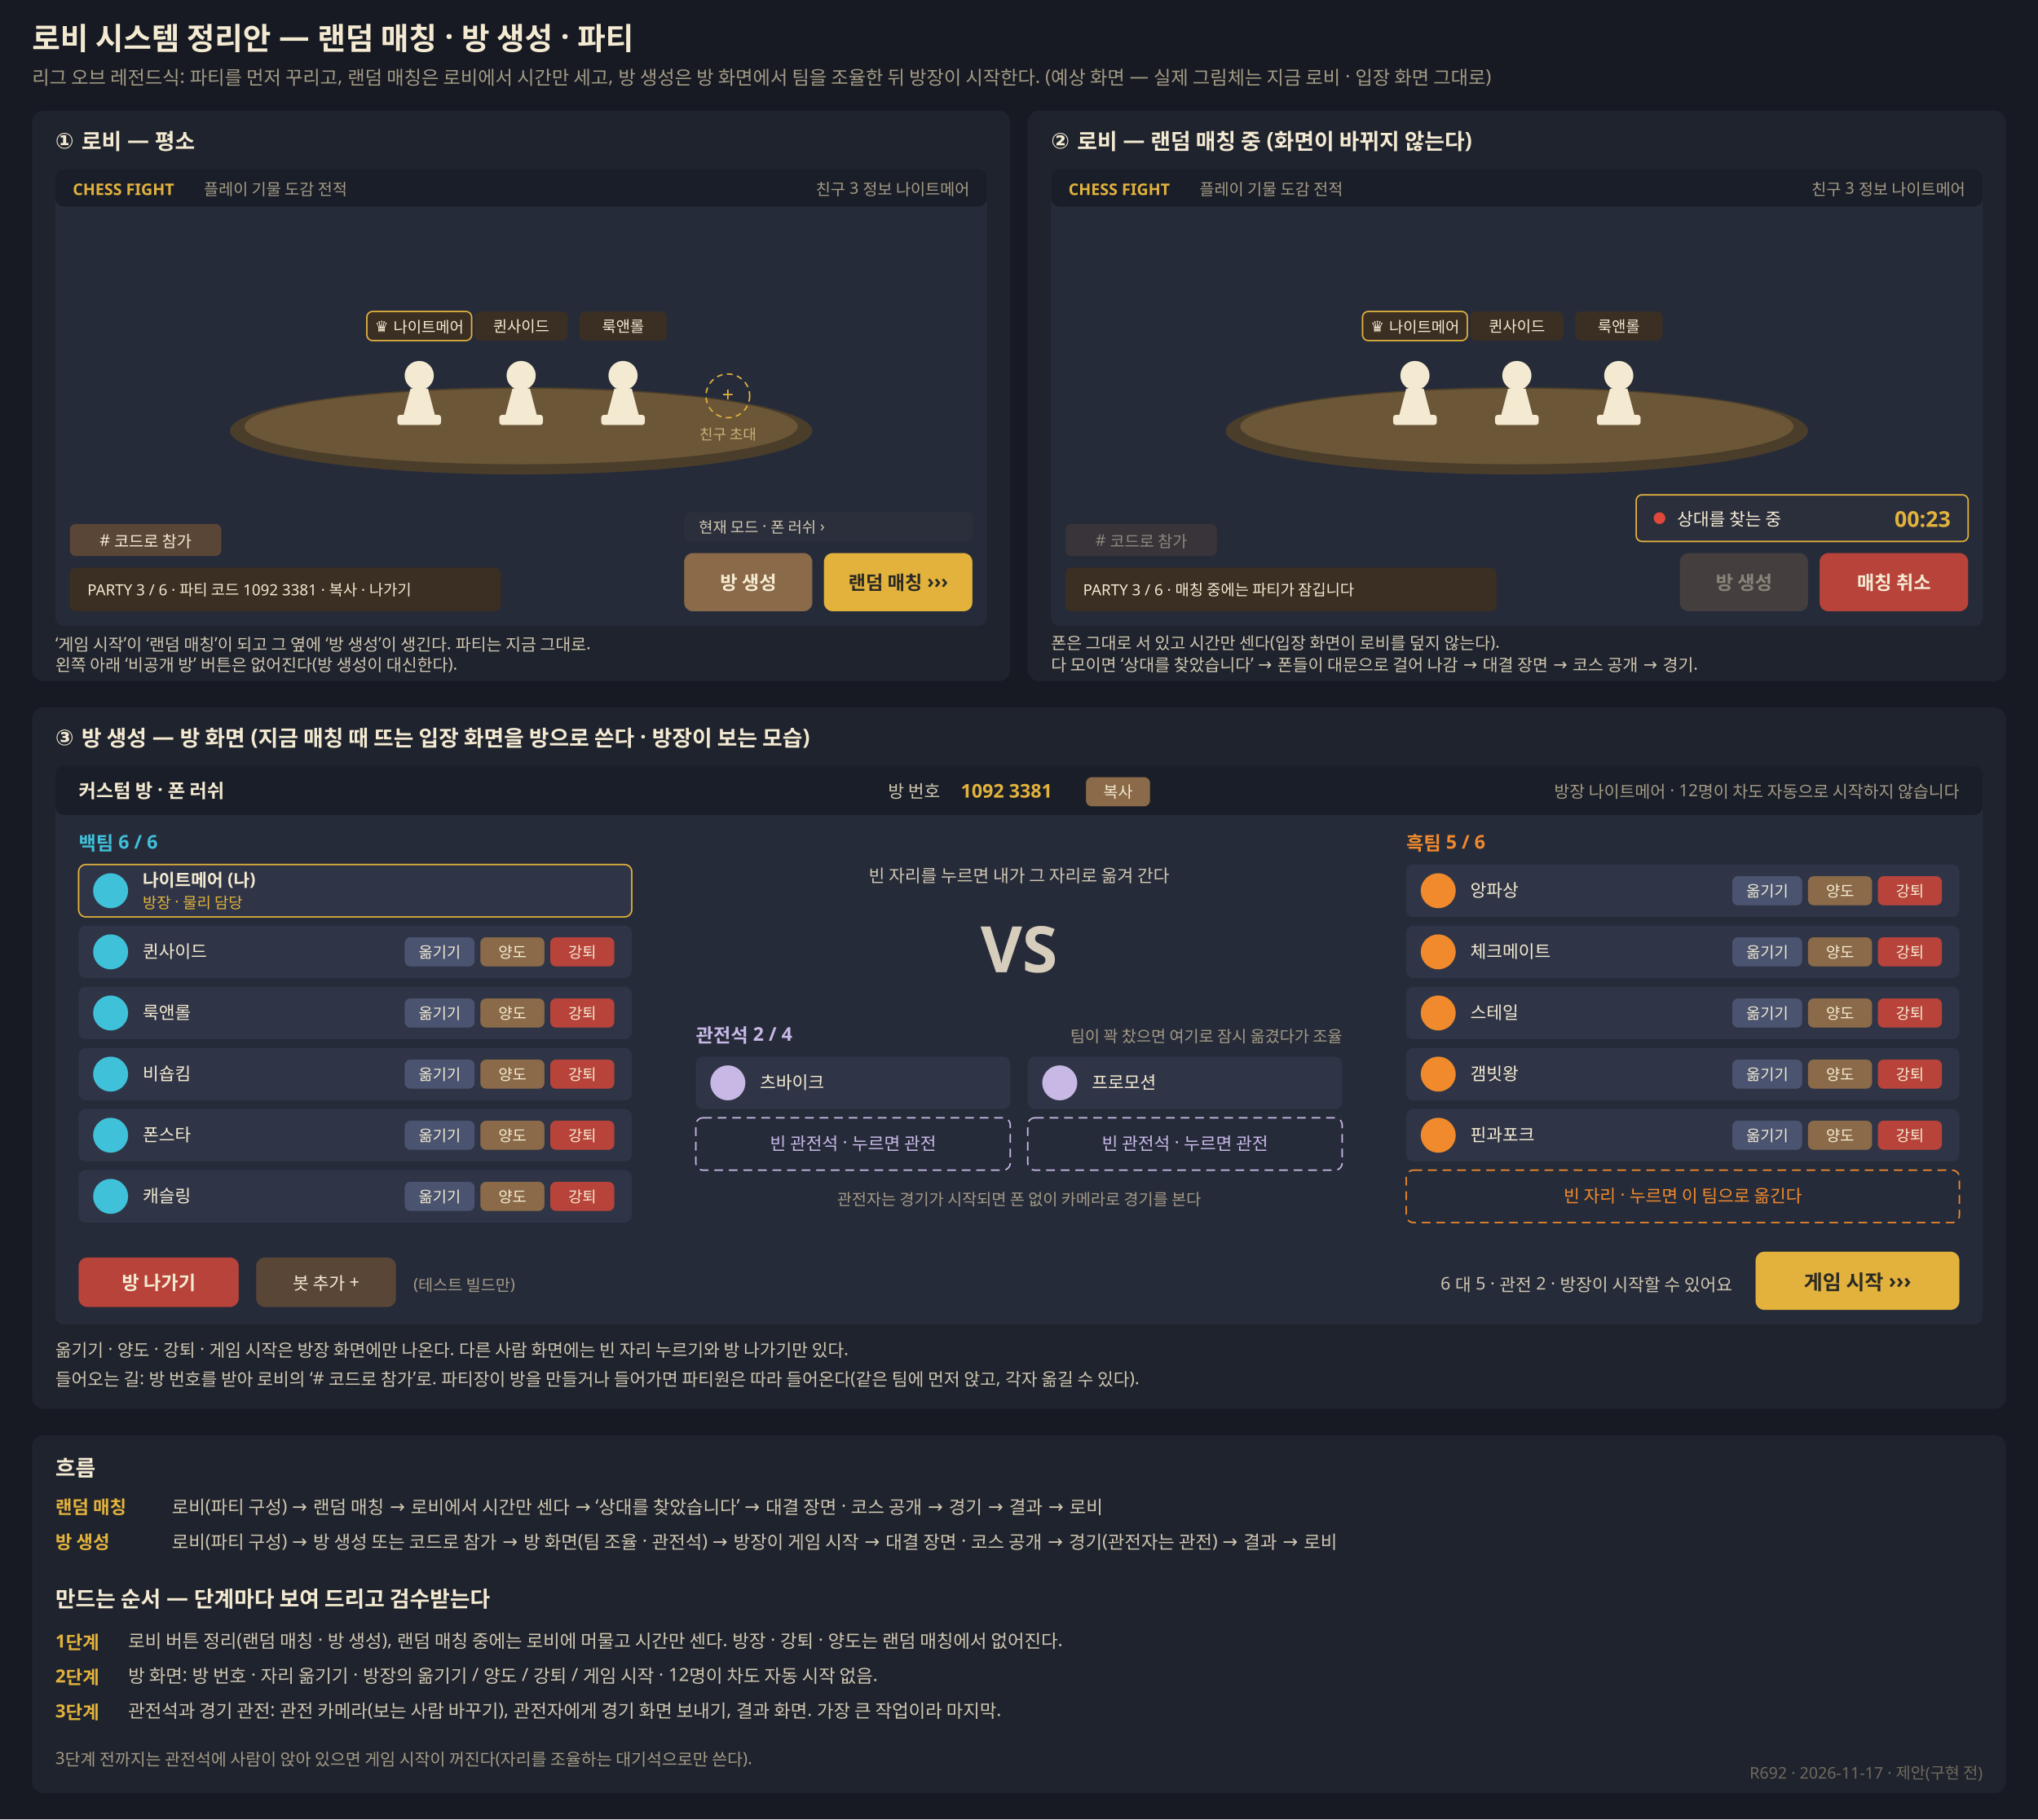
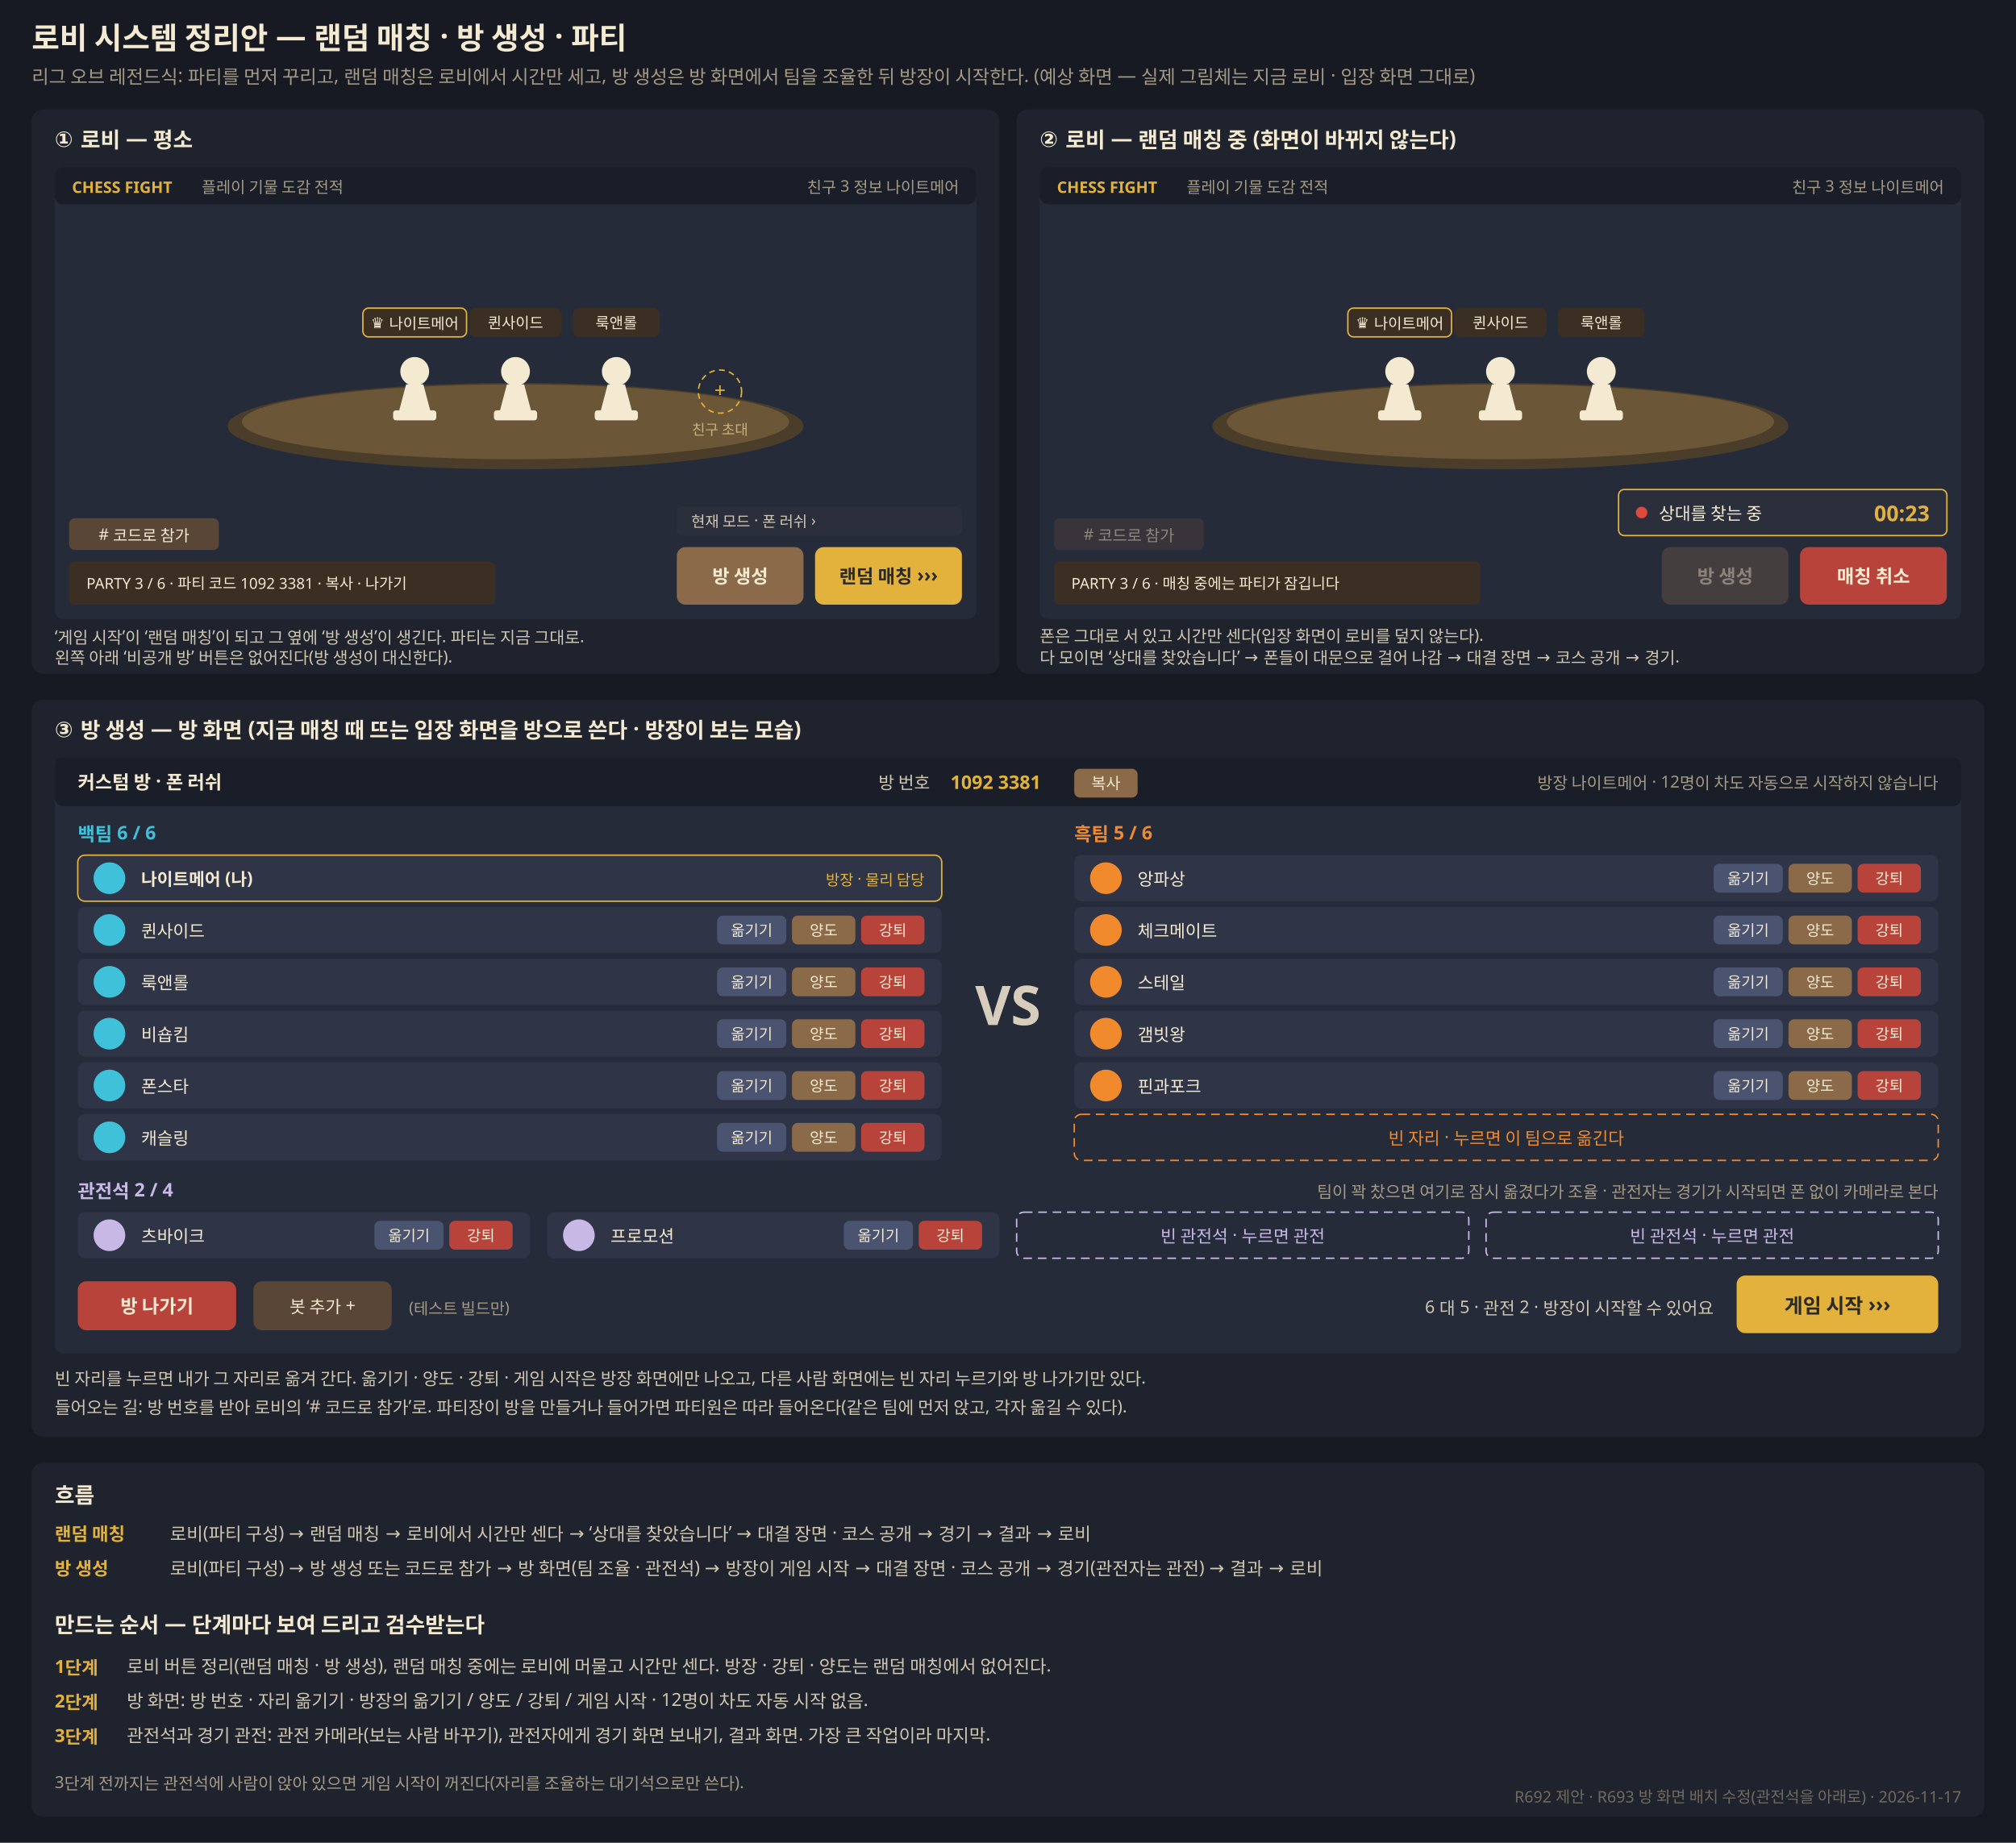
- <svg xmlns="http://www.w3.org/2000/svg" xmlns:xlink="http://www.w3.org/1999/xlink" viewBox="0 0 1400 1250" width="100%" style="height:auto;max-width:1400px" font-family="'Malgun Gothic','Noto Sans KR','Apple SD Gothic Neo',sans-serif">
+ <svg xmlns="http://www.w3.org/2000/svg" xmlns:xlink="http://www.w3.org/1999/xlink" viewBox="0 0 1400 1280" width="100%" style="height:auto;max-width:1400px" font-family="'Malgun Gothic','Noto Sans KR','Apple SD Gothic Neo',sans-serif">
  <defs>
    <g id="pawn">
      <circle cx="0" cy="-34" r="10" />
      <path d="M-6,-25 L6,-25 L11,-6 L-11,-6 Z" />
      <rect x="-15" y="-7" width="30" height="7" rx="2" />
    </g>
    <g id="face">
      <circle cx="0" cy="0" r="12" />
    </g>
  </defs>
-   <rect width="1400" height="1250" fill="#171a22" />
+   <rect width="1400" height="1280" fill="#171a22" />
  <text x="22" y="34" font-size="21" font-weight="700" fill="#f4ead2">로비 시스템 정리안 — 랜덤 매칭 · 방 생성 · 파티</text>
  <text x="22" y="58" font-size="13" fill="#a39a85">리그 오브 레전드식: 파티를 먼저 꾸리고, 랜덤 매칭은 로비에서 시간만 세고, 방 생성은 방 화면에서 팀을 조율한 뒤 방장이 시작한다. (예상 화면 — 실제 그림체는 지금 로비 · 입장 화면 그대로)</text>
  <rect x="22" y="76" width="672" height="392" rx="8" fill="#1f232d" />
  <text x="38" y="102" font-size="15" font-weight="700" fill="#f4ead2">① 로비 — 평소</text>
  <rect x="38" y="116" width="640" height="314" rx="6" fill="#262b3a" />
  <rect x="38" y="116" width="640" height="26" rx="6" fill="#1a1e28" />
  <text x="50" y="134" font-size="11" font-weight="700" fill="#E2B23C">CHESS FIGHT</text>
  <text x="140" y="134" font-size="11" fill="#a39a85">플레이     기물 도감     전적</text>
  <text x="666" y="134" font-size="11" fill="#a39a85" text-anchor="end">친구 3     정보     나이트메어</text>
  <ellipse cx="358" cy="296" rx="200" ry="30" fill="#4a3d2a" />
  <ellipse cx="358" cy="293" rx="190" ry="26" fill="#6b5637" />
  <use xlink:href="#pawn" x="288" y="292" fill="#f4ead2" />
  <use xlink:href="#pawn" x="358" y="292" fill="#f4ead2" />
  <use xlink:href="#pawn" x="428" y="292" fill="#f4ead2" />
  <rect x="252" y="214" width="72" height="20" rx="4" fill="#3a2f22" stroke="#E2B23C" />
  <text x="288" y="228" font-size="10.5" fill="#f4ead2" text-anchor="middle">♛ 나이트메어</text>
  <rect x="326" y="214" width="64" height="20" rx="4" fill="#3a2f22" />
  <text x="358" y="228" font-size="10.5" fill="#f4ead2" text-anchor="middle">퀸사이드</text>
  <rect x="398" y="214" width="60" height="20" rx="4" fill="#3a2f22" />
  <text x="428" y="228" font-size="10.5" fill="#f4ead2" text-anchor="middle">룩앤롤</text>
  <circle cx="500" cy="272" r="15" fill="none" stroke="#E2B23C" stroke-dasharray="4 3" />
  <text x="500" y="276" font-size="14" fill="#E2B23C" text-anchor="middle">+</text>
  <text x="500" y="302" font-size="10" fill="#c9b27a" text-anchor="middle">친구 초대</text>
  <rect x="48" y="360" width="104" height="22" rx="4" fill="#5a4636" />
  <text x="100" y="375" font-size="11" fill="#f4ead2" text-anchor="middle"># 코드로 참가</text>
  <rect x="48" y="390" width="296" height="30" rx="4" fill="#3a2f22" />
  <text x="60" y="409" font-size="10.5" fill="#f4ead2">PARTY 3 / 6  ·  파티 코드 1092 3381  ·  복사  ·  나가기</text>
  <rect x="470" y="352" width="198" height="20" rx="4" fill="#2b2f3c" />
  <text x="480" y="366" font-size="10.5" fill="#cfc6b0">현재 모드 · 폰 러쉬  ›</text>
  <rect x="470" y="380" width="88" height="40" rx="6" fill="#8a6a48" />
  <text x="514" y="405" font-size="13" font-weight="700" fill="#f4ead2" text-anchor="middle">방 생성</text>
  <rect x="566" y="380" width="102" height="40" rx="6" fill="#E2B23C" />
  <text x="617" y="405" font-size="13" font-weight="700" fill="#2b2a24" text-anchor="middle">랜덤 매칭 ›››</text>
  <text x="38" y="446" font-size="11.5" fill="#cfc6b0">‘게임 시작’이 ‘랜덤 매칭’이 되고 그 옆에 ‘방 생성’이 생긴다. 파티는 지금 그대로.</text>
  <text x="38" y="461" font-size="11.5" fill="#cfc6b0">왼쪽 아래 ‘비공개 방’ 버튼은 없어진다(방 생성이 대신한다).</text>
  <rect x="706" y="76" width="672" height="392" rx="8" fill="#1f232d" />
  <text x="722" y="102" font-size="15" font-weight="700" fill="#f4ead2">② 로비 — 랜덤 매칭 중 (화면이 바뀌지 않는다)</text>
  <rect x="722" y="116" width="640" height="314" rx="6" fill="#262b3a" />
  <rect x="722" y="116" width="640" height="26" rx="6" fill="#1a1e28" />
  <text x="734" y="134" font-size="11" font-weight="700" fill="#E2B23C">CHESS FIGHT</text>
  <text x="824" y="134" font-size="11" fill="#a39a85">플레이     기물 도감     전적</text>
  <text x="1350" y="134" font-size="11" fill="#a39a85" text-anchor="end">친구 3     정보     나이트메어</text>
  <ellipse cx="1042" cy="296" rx="200" ry="30" fill="#4a3d2a" />
  <ellipse cx="1042" cy="293" rx="190" ry="26" fill="#6b5637" />
  <use xlink:href="#pawn" x="972" y="292" fill="#f4ead2" />
  <use xlink:href="#pawn" x="1042" y="292" fill="#f4ead2" />
  <use xlink:href="#pawn" x="1112" y="292" fill="#f4ead2" />
  <rect x="936" y="214" width="72" height="20" rx="4" fill="#3a2f22" stroke="#E2B23C" />
  <text x="972" y="228" font-size="10.5" fill="#f4ead2" text-anchor="middle">♛ 나이트메어</text>
  <rect x="1010" y="214" width="64" height="20" rx="4" fill="#3a2f22" />
  <text x="1042" y="228" font-size="10.5" fill="#f4ead2" text-anchor="middle">퀸사이드</text>
  <rect x="1082" y="214" width="60" height="20" rx="4" fill="#3a2f22" />
  <text x="1112" y="228" font-size="10.5" fill="#f4ead2" text-anchor="middle">룩앤롤</text>
  <rect x="732" y="360" width="104" height="22" rx="4" fill="#5a4636" opacity=".35" />
  <text x="784" y="375" font-size="11" fill="#f4ead2" text-anchor="middle" opacity=".45"># 코드로 참가</text>
  <rect x="732" y="390" width="296" height="30" rx="4" fill="#3a2f22" />
  <text x="744" y="409" font-size="10.5" fill="#f4ead2">PARTY 3 / 6  ·  매칭 중에는 파티가 잠깁니다</text>
  <rect x="1124" y="340" width="228" height="32" rx="4" fill="#2b2f3c" stroke="#E2B23C" />
  <circle cx="1140" cy="356" r="4" fill="#E0483B" />
  <text x="1152" y="361" font-size="12" fill="#f4ead2">상대를 찾는 중</text>
  <text x="1340" y="362" font-size="15" font-weight="700" fill="#E2B23C" text-anchor="end">00:23</text>
  <rect x="1154" y="380" width="88" height="40" rx="6" fill="#8a6a48" opacity=".3" />
  <text x="1198" y="405" font-size="13" font-weight="700" fill="#f4ead2" text-anchor="middle" opacity=".4">방 생성</text>
  <rect x="1250" y="380" width="102" height="40" rx="6" fill="#b8433a" />
  <text x="1301" y="405" font-size="13" font-weight="700" fill="#f4ead2" text-anchor="middle">매칭 취소</text>
  <text x="722" y="446" font-size="11.5" fill="#cfc6b0">폰은 그대로 서 있고 시간만 센다(입장 화면이 로비를 덮지 않는다).</text>
  <text x="722" y="461" font-size="11.5" fill="#cfc6b0">다 모이면 ‘상대를 찾았습니다’ → 폰들이 대문으로 걸어 나감 → 대결 장면 → 코스 공개 → 경기.</text>
-   <rect x="22" y="486" width="1356" height="482" rx="8" fill="#1f232d" />
+   <rect x="22" y="486" width="1356" height="512" rx="8" fill="#1f232d" />
  <text x="38" y="512" font-size="15" font-weight="700" fill="#f4ead2">③ 방 생성 — 방 화면 (지금 매칭 때 뜨는 입장 화면을 방으로 쓴다 · 방장이 보는 모습)</text>
-   <rect x="38" y="526" width="1324" height="384" rx="6" fill="#262b3a" />
+   <rect x="38" y="526" width="1324" height="414" rx="6" fill="#262b3a" />
  <rect x="38" y="526" width="1324" height="34" rx="6" fill="#1a1e28" />
  <text x="54" y="548" font-size="13" font-weight="700" fill="#f4ead2">커스텀 방 · 폰 러쉬</text>
  <text x="610" y="548" font-size="12" fill="#cfc6b0">방 번호</text>
  <text x="660" y="548" font-size="13" font-weight="700" fill="#E2B23C">1092 3381</text>
  <rect x="746" y="534" width="44" height="20" rx="4" fill="#8a6a48" />
  <text x="768" y="548" font-size="11" fill="#f4ead2" text-anchor="middle">복사</text>
  <text x="1346" y="548" font-size="11.5" fill="#a39a85" text-anchor="end">방장 나이트메어 · 12명이 차도 자동으로 시작하지 않습니다</text>
  <text x="54" y="584" font-size="13" font-weight="700" fill="#3FC1D9">백팀 6 / 6</text>
-   <g font-size="12">
-     <rect x="54" y="594" width="380" height="36" rx="5" fill="#2f3546" stroke="#E2B23C" />
-     <use xlink:href="#face" x="76" y="612" fill="#3FC1D9" />
-     <text x="98" y="609" fill="#f4ead2" font-weight="700">나이트메어 (나)</text>
-     <text x="98" y="624" font-size="10.5" fill="#E2B23C">방장 · 물리 담당</text>
-     <rect x="54" y="636" width="380" height="36" rx="5" fill="#2f3546" />
-     <use xlink:href="#face" x="76" y="654" fill="#3FC1D9" />
-     <text x="98" y="658" fill="#f4ead2">퀸사이드</text>
-     <rect x="54" y="678" width="380" height="36" rx="5" fill="#2f3546" />
-     <use xlink:href="#face" x="76" y="696" fill="#3FC1D9" />
-     <text x="98" y="700" fill="#f4ead2">룩앤롤</text>
-     <rect x="54" y="720" width="380" height="36" rx="5" fill="#2f3546" />
-     <use xlink:href="#face" x="76" y="738" fill="#3FC1D9" />
-     <text x="98" y="742" fill="#f4ead2">비숍킴</text>
-     <rect x="54" y="762" width="380" height="36" rx="5" fill="#2f3546" />
-     <use xlink:href="#face" x="76" y="780" fill="#3FC1D9" />
-     <text x="98" y="784" fill="#f4ead2">폰스타</text>
-     <rect x="54" y="804" width="380" height="36" rx="5" fill="#2f3546" />
-     <use xlink:href="#face" x="76" y="822" fill="#3FC1D9" />
-     <text x="98" y="826" fill="#f4ead2">캐슬링</text>
-   </g>
-   <g font-size="10.5" text-anchor="middle" fill="#f4ead2">
-     <rect x="278" y="644" width="48" height="20" rx="4" fill="#4a5470" />
-     <text x="302" y="658">옮기기</text>
-     <rect x="330" y="644" width="44" height="20" rx="4" fill="#8a6a48" />
-     <text x="352" y="658">양도</text>
-     <rect x="378" y="644" width="44" height="20" rx="4" fill="#b8433a" />
-     <text x="400" y="658">강퇴</text>
-     <rect x="278" y="686" width="48" height="20" rx="4" fill="#4a5470" />
-     <text x="302" y="700">옮기기</text>
-     <rect x="330" y="686" width="44" height="20" rx="4" fill="#8a6a48" />
-     <text x="352" y="700">양도</text>
-     <rect x="378" y="686" width="44" height="20" rx="4" fill="#b8433a" />
-     <text x="400" y="700">강퇴</text>
-     <rect x="278" y="728" width="48" height="20" rx="4" fill="#4a5470" />
-     <text x="302" y="742">옮기기</text>
-     <rect x="330" y="728" width="44" height="20" rx="4" fill="#8a6a48" />
-     <text x="352" y="742">양도</text>
-     <rect x="378" y="728" width="44" height="20" rx="4" fill="#b8433a" />
-     <text x="400" y="742">강퇴</text>
-     <rect x="278" y="770" width="48" height="20" rx="4" fill="#4a5470" />
-     <text x="302" y="784">옮기기</text>
-     <rect x="330" y="770" width="44" height="20" rx="4" fill="#8a6a48" />
-     <text x="352" y="784">양도</text>
-     <rect x="378" y="770" width="44" height="20" rx="4" fill="#b8433a" />
-     <text x="400" y="784">강퇴</text>
-     <rect x="278" y="812" width="48" height="20" rx="4" fill="#4a5470" />
-     <text x="302" y="826">옮기기</text>
-     <rect x="330" y="812" width="44" height="20" rx="4" fill="#8a6a48" />
-     <text x="352" y="826">양도</text>
-     <rect x="378" y="812" width="44" height="20" rx="4" fill="#b8433a" />
-     <text x="400" y="826">강퇴</text>
-   </g>
-   <text x="966" y="584" font-size="13" font-weight="700" fill="#F08A2C">흑팀 5 / 6</text>
-   <g font-size="12">
-     <rect x="966" y="594" width="380" height="36" rx="5" fill="#2f3546" />
-     <use xlink:href="#face" x="988" y="612" fill="#F08A2C" />
-     <text x="1010" y="616" fill="#f4ead2">앙파상</text>
-     <rect x="966" y="636" width="380" height="36" rx="5" fill="#2f3546" />
-     <use xlink:href="#face" x="988" y="654" fill="#F08A2C" />
-     <text x="1010" y="658" fill="#f4ead2">체크메이트</text>
-     <rect x="966" y="678" width="380" height="36" rx="5" fill="#2f3546" />
-     <use xlink:href="#face" x="988" y="696" fill="#F08A2C" />
-     <text x="1010" y="700" fill="#f4ead2">스테일</text>
-     <rect x="966" y="720" width="380" height="36" rx="5" fill="#2f3546" />
-     <use xlink:href="#face" x="988" y="738" fill="#F08A2C" />
-     <text x="1010" y="742" fill="#f4ead2">갬빗왕</text>
-     <rect x="966" y="762" width="380" height="36" rx="5" fill="#2f3546" />
-     <use xlink:href="#face" x="988" y="780" fill="#F08A2C" />
-     <text x="1010" y="784" fill="#f4ead2">핀과포크</text>
-     <rect x="966" y="804" width="380" height="36" rx="5" fill="none" stroke="#F08A2C" stroke-dasharray="6 4" />
-     <text x="1156" y="826" fill="#F08A2C" text-anchor="middle">빈 자리 · 누르면 이 팀으로 옮긴다</text>
-   </g>
-   <g font-size="10.5" text-anchor="middle" fill="#f4ead2">
-     <rect x="1190" y="602" width="48" height="20" rx="4" fill="#4a5470" />
-     <text x="1214" y="616">옮기기</text>
-     <rect x="1242" y="602" width="44" height="20" rx="4" fill="#8a6a48" />
-     <text x="1264" y="616">양도</text>
-     <rect x="1290" y="602" width="44" height="20" rx="4" fill="#b8433a" />
-     <text x="1312" y="616">강퇴</text>
-     <rect x="1190" y="644" width="48" height="20" rx="4" fill="#4a5470" />
-     <text x="1214" y="658">옮기기</text>
-     <rect x="1242" y="644" width="44" height="20" rx="4" fill="#8a6a48" />
-     <text x="1264" y="658">양도</text>
-     <rect x="1290" y="644" width="44" height="20" rx="4" fill="#b8433a" />
-     <text x="1312" y="658">강퇴</text>
-     <rect x="1190" y="686" width="48" height="20" rx="4" fill="#4a5470" />
-     <text x="1214" y="700">옮기기</text>
-     <rect x="1242" y="686" width="44" height="20" rx="4" fill="#8a6a48" />
-     <text x="1264" y="700">양도</text>
-     <rect x="1290" y="686" width="44" height="20" rx="4" fill="#b8433a" />
-     <text x="1312" y="700">강퇴</text>
-     <rect x="1190" y="728" width="48" height="20" rx="4" fill="#4a5470" />
-     <text x="1214" y="742">옮기기</text>
-     <rect x="1242" y="728" width="44" height="20" rx="4" fill="#8a6a48" />
-     <text x="1264" y="742">양도</text>
-     <rect x="1290" y="728" width="44" height="20" rx="4" fill="#b8433a" />
-     <text x="1312" y="742">강퇴</text>
-     <rect x="1190" y="770" width="48" height="20" rx="4" fill="#4a5470" />
-     <text x="1214" y="784">옮기기</text>
-     <rect x="1242" y="770" width="44" height="20" rx="4" fill="#8a6a48" />
-     <text x="1264" y="784">양도</text>
-     <rect x="1290" y="770" width="44" height="20" rx="4" fill="#b8433a" />
-     <text x="1312" y="784">강퇴</text>
-   </g>
-   <text x="700" y="606" font-size="12" fill="#cfc6b0" text-anchor="middle">빈 자리를 누르면 내가 그 자리로 옮겨 간다</text>
-   <text x="700" y="668" font-size="44" font-weight="700" fill="#f4ead2" text-anchor="middle" opacity=".85">VS</text>
-   <text x="478" y="716" font-size="13" font-weight="700" fill="#c8b8e6">관전석 2 / 4</text>
-   <text x="922" y="716" font-size="11" fill="#a39a85" text-anchor="end">팀이 꽉 찼으면 여기로 잠시 옮겼다가 조율</text>
-   <g font-size="12">
-     <rect x="478" y="726" width="216" height="36" rx="5" fill="#2f3546" />
-     <use xlink:href="#face" x="500" y="744" fill="#c8b8e6" />
-     <text x="522" y="748" fill="#f4ead2">츠바이크</text>
-     <rect x="706" y="726" width="216" height="36" rx="5" fill="#2f3546" />
-     <use xlink:href="#face" x="728" y="744" fill="#c8b8e6" />
-     <text x="750" y="748" fill="#f4ead2">프로모션</text>
-     <rect x="478" y="768" width="216" height="36" rx="5" fill="none" stroke="#c8b8e6" stroke-dasharray="6 4" />
-     <text x="586" y="790" fill="#c8b8e6" text-anchor="middle">빈 관전석 · 누르면 관전</text>
-     <rect x="706" y="768" width="216" height="36" rx="5" fill="none" stroke="#c8b8e6" stroke-dasharray="6 4" />
-     <text x="814" y="790" fill="#c8b8e6" text-anchor="middle">빈 관전석 · 누르면 관전</text>
-   </g>
-   <text x="700" y="828" font-size="11" fill="#a39a85" text-anchor="middle">관전자는 경기가 시작되면 폰 없이 카메라로 경기를 본다</text>
-   <rect x="54" y="864" width="110" height="34" rx="6" fill="#b8433a" />
-   <text x="109" y="886" font-size="13" font-weight="700" fill="#f4ead2" text-anchor="middle">방 나가기</text>
-   <rect x="176" y="864" width="96" height="34" rx="6" fill="#5a4636" />
-   <text x="224" y="886" font-size="12" fill="#f4ead2" text-anchor="middle">봇 추가 +</text>
-   <text x="284" y="886" font-size="11" fill="#a39a85">(테스트 빌드만)</text>
-   <text x="1190" y="886" font-size="12" fill="#cfc6b0" text-anchor="end">6 대 5 · 관전 2 · 방장이 시작할 수 있어요</text>
-   <rect x="1206" y="860" width="140" height="40" rx="6" fill="#E2B23C" />
-   <text x="1276" y="886" font-size="14" font-weight="700" fill="#2b2a24" text-anchor="middle">게임 시작 ›››</text>
-   <text x="38" y="932" font-size="12" fill="#cfc6b0">옮기기 · 양도 · 강퇴 · 게임 시작은 방장 화면에만 나온다. 다른 사람 화면에는 빈 자리 누르기와 방 나가기만 있다.</text>
-   <text x="38" y="952" font-size="12" fill="#cfc6b0">들어오는 길: 방 번호를 받아 로비의 ‘# 코드로 참가’로. 파티장이 방을 만들거나 들어가면 파티원은 따라 들어온다(같은 팀에 먼저 앉고, 각자 옮길 수 있다).</text>
-   <rect x="22" y="986" width="1356" height="246" rx="8" fill="#1f232d" />
-   <text x="38" y="1014" font-size="15" font-weight="700" fill="#f4ead2">흐름</text>
-   <text x="38" y="1040" font-size="12.5" fill="#E2B23C" font-weight="700">랜덤 매칭</text>
-   <text x="118" y="1040" font-size="12.5" fill="#cfc6b0">로비(파티 구성) → 랜덤 매칭 → 로비에서 시간만 센다 → ‘상대를 찾았습니다’ → 대결 장면 · 코스 공개 → 경기 → 결과 → 로비</text>
-   <text x="38" y="1064" font-size="12.5" fill="#E2B23C" font-weight="700">방 생성</text>
-   <text x="118" y="1064" font-size="12.5" fill="#cfc6b0">로비(파티 구성) → 방 생성 또는 코드로 참가 → 방 화면(팀 조율 · 관전석) → 방장이 게임 시작 → 대결 장면 · 코스 공개 → 경기(관전자는 관전) → 결과 → 로비</text>
-   <text x="38" y="1104" font-size="15" font-weight="700" fill="#f4ead2">만드는 순서 — 단계마다 보여 드리고 검수받는다</text>
-   <text x="38" y="1132" font-size="12.5" fill="#E2B23C" font-weight="700">1단계</text>
-   <text x="88" y="1132" font-size="12.5" fill="#cfc6b0">로비 버튼 정리(랜덤 매칭 · 방 생성), 랜덤 매칭 중에는 로비에 머물고 시간만 센다. 방장 · 강퇴 · 양도는 랜덤 매칭에서 없어진다.</text>
-   <text x="38" y="1156" font-size="12.5" fill="#E2B23C" font-weight="700">2단계</text>
-   <text x="88" y="1156" font-size="12.5" fill="#cfc6b0">방 화면: 방 번호 · 자리 옮기기 · 방장의 옮기기 / 양도 / 강퇴 / 게임 시작 · 12명이 차도 자동 시작 없음.</text>
-   <text x="38" y="1180" font-size="12.5" fill="#E2B23C" font-weight="700">3단계</text>
-   <text x="88" y="1180" font-size="12.5" fill="#cfc6b0">관전석과 경기 관전: 관전 카메라(보는 사람 바꾸기), 관전자에게 경기 화면 보내기, 결과 화면. 가장 큰 작업이라 마지막.</text>
-   <text x="38" y="1212" font-size="11.5" fill="#a39a85">3단계 전까지는 관전석에 사람이 앉아 있으면 게임 시작이 꺼진다(자리를 조율하는 대기석으로만 쓴다).</text>
-   <text x="1362" y="1222" font-size="11" fill="#6f6a5d" text-anchor="end">R692 · 2026-11-17 · 제안(구현 전)</text>
+   <rect x="54" y="594" width="600" height="32" rx="5" fill="#2f3546" stroke="#E2B23C" />
+   <circle cx="76" cy="610" r="11" fill="#3FC1D9" />
+   <text x="98" y="615" font-size="12" font-weight="700" fill="#f4ead2">나이트메어 (나)</text>
+   <text x="642" y="615" font-size="10.5" fill="#E2B23C" text-anchor="end">방장 · 물리 담당</text>
+   <rect x="54" y="630" width="600" height="32" rx="5" fill="#2f3546" />
+   <circle cx="76" cy="646" r="11" fill="#3FC1D9" />
+   <text x="98" y="651" font-size="12" fill="#f4ead2">퀸사이드</text>
+   <rect x="498" y="636" width="48" height="20" rx="4" fill="#4a5470" />
+   <text x="522" y="650" font-size="10.5" fill="#f4ead2" text-anchor="middle">옮기기</text>
+   <rect x="550" y="636" width="44" height="20" rx="4" fill="#8a6a48" />
+   <text x="572" y="650" font-size="10.5" fill="#f4ead2" text-anchor="middle">양도</text>
+   <rect x="598" y="636" width="44" height="20" rx="4" fill="#b8433a" />
+   <text x="620" y="650" font-size="10.5" fill="#f4ead2" text-anchor="middle">강퇴</text>
+   <rect x="54" y="666" width="600" height="32" rx="5" fill="#2f3546" />
+   <circle cx="76" cy="682" r="11" fill="#3FC1D9" />
+   <text x="98" y="687" font-size="12" fill="#f4ead2">룩앤롤</text>
+   <rect x="498" y="672" width="48" height="20" rx="4" fill="#4a5470" />
+   <text x="522" y="686" font-size="10.5" fill="#f4ead2" text-anchor="middle">옮기기</text>
+   <rect x="550" y="672" width="44" height="20" rx="4" fill="#8a6a48" />
+   <text x="572" y="686" font-size="10.5" fill="#f4ead2" text-anchor="middle">양도</text>
+   <rect x="598" y="672" width="44" height="20" rx="4" fill="#b8433a" />
+   <text x="620" y="686" font-size="10.5" fill="#f4ead2" text-anchor="middle">강퇴</text>
+   <rect x="54" y="702" width="600" height="32" rx="5" fill="#2f3546" />
+   <circle cx="76" cy="718" r="11" fill="#3FC1D9" />
+   <text x="98" y="723" font-size="12" fill="#f4ead2">비숍킴</text>
+   <rect x="498" y="708" width="48" height="20" rx="4" fill="#4a5470" />
+   <text x="522" y="722" font-size="10.5" fill="#f4ead2" text-anchor="middle">옮기기</text>
+   <rect x="550" y="708" width="44" height="20" rx="4" fill="#8a6a48" />
+   <text x="572" y="722" font-size="10.5" fill="#f4ead2" text-anchor="middle">양도</text>
+   <rect x="598" y="708" width="44" height="20" rx="4" fill="#b8433a" />
+   <text x="620" y="722" font-size="10.5" fill="#f4ead2" text-anchor="middle">강퇴</text>
+   <rect x="54" y="738" width="600" height="32" rx="5" fill="#2f3546" />
+   <circle cx="76" cy="754" r="11" fill="#3FC1D9" />
+   <text x="98" y="759" font-size="12" fill="#f4ead2">폰스타</text>
+   <rect x="498" y="744" width="48" height="20" rx="4" fill="#4a5470" />
+   <text x="522" y="758" font-size="10.5" fill="#f4ead2" text-anchor="middle">옮기기</text>
+   <rect x="550" y="744" width="44" height="20" rx="4" fill="#8a6a48" />
+   <text x="572" y="758" font-size="10.5" fill="#f4ead2" text-anchor="middle">양도</text>
+   <rect x="598" y="744" width="44" height="20" rx="4" fill="#b8433a" />
+   <text x="620" y="758" font-size="10.5" fill="#f4ead2" text-anchor="middle">강퇴</text>
+   <rect x="54" y="774" width="600" height="32" rx="5" fill="#2f3546" />
+   <circle cx="76" cy="790" r="11" fill="#3FC1D9" />
+   <text x="98" y="795" font-size="12" fill="#f4ead2">캐슬링</text>
+   <rect x="498" y="780" width="48" height="20" rx="4" fill="#4a5470" />
+   <text x="522" y="794" font-size="10.5" fill="#f4ead2" text-anchor="middle">옮기기</text>
+   <rect x="550" y="780" width="44" height="20" rx="4" fill="#8a6a48" />
+   <text x="572" y="794" font-size="10.5" fill="#f4ead2" text-anchor="middle">양도</text>
+   <rect x="598" y="780" width="44" height="20" rx="4" fill="#b8433a" />
+   <text x="620" y="794" font-size="10.5" fill="#f4ead2" text-anchor="middle">강퇴</text>
+   <text x="746" y="584" font-size="13" font-weight="700" fill="#F08A2C">흑팀 5 / 6</text>
+   <rect x="746" y="594" width="600" height="32" rx="5" fill="#2f3546" />
+   <circle cx="768" cy="610" r="11" fill="#F08A2C" />
+   <text x="790" y="615" font-size="12" fill="#f4ead2">앙파상</text>
+   <rect x="1190" y="600" width="48" height="20" rx="4" fill="#4a5470" />
+   <text x="1214" y="614" font-size="10.5" fill="#f4ead2" text-anchor="middle">옮기기</text>
+   <rect x="1242" y="600" width="44" height="20" rx="4" fill="#8a6a48" />
+   <text x="1264" y="614" font-size="10.5" fill="#f4ead2" text-anchor="middle">양도</text>
+   <rect x="1290" y="600" width="44" height="20" rx="4" fill="#b8433a" />
+   <text x="1312" y="614" font-size="10.5" fill="#f4ead2" text-anchor="middle">강퇴</text>
+   <rect x="746" y="630" width="600" height="32" rx="5" fill="#2f3546" />
+   <circle cx="768" cy="646" r="11" fill="#F08A2C" />
+   <text x="790" y="651" font-size="12" fill="#f4ead2">체크메이트</text>
+   <rect x="1190" y="636" width="48" height="20" rx="4" fill="#4a5470" />
+   <text x="1214" y="650" font-size="10.5" fill="#f4ead2" text-anchor="middle">옮기기</text>
+   <rect x="1242" y="636" width="44" height="20" rx="4" fill="#8a6a48" />
+   <text x="1264" y="650" font-size="10.5" fill="#f4ead2" text-anchor="middle">양도</text>
+   <rect x="1290" y="636" width="44" height="20" rx="4" fill="#b8433a" />
+   <text x="1312" y="650" font-size="10.5" fill="#f4ead2" text-anchor="middle">강퇴</text>
+   <rect x="746" y="666" width="600" height="32" rx="5" fill="#2f3546" />
+   <circle cx="768" cy="682" r="11" fill="#F08A2C" />
+   <text x="790" y="687" font-size="12" fill="#f4ead2">스테일</text>
+   <rect x="1190" y="672" width="48" height="20" rx="4" fill="#4a5470" />
+   <text x="1214" y="686" font-size="10.5" fill="#f4ead2" text-anchor="middle">옮기기</text>
+   <rect x="1242" y="672" width="44" height="20" rx="4" fill="#8a6a48" />
+   <text x="1264" y="686" font-size="10.5" fill="#f4ead2" text-anchor="middle">양도</text>
+   <rect x="1290" y="672" width="44" height="20" rx="4" fill="#b8433a" />
+   <text x="1312" y="686" font-size="10.5" fill="#f4ead2" text-anchor="middle">강퇴</text>
+   <rect x="746" y="702" width="600" height="32" rx="5" fill="#2f3546" />
+   <circle cx="768" cy="718" r="11" fill="#F08A2C" />
+   <text x="790" y="723" font-size="12" fill="#f4ead2">갬빗왕</text>
+   <rect x="1190" y="708" width="48" height="20" rx="4" fill="#4a5470" />
+   <text x="1214" y="722" font-size="10.5" fill="#f4ead2" text-anchor="middle">옮기기</text>
+   <rect x="1242" y="708" width="44" height="20" rx="4" fill="#8a6a48" />
+   <text x="1264" y="722" font-size="10.5" fill="#f4ead2" text-anchor="middle">양도</text>
+   <rect x="1290" y="708" width="44" height="20" rx="4" fill="#b8433a" />
+   <text x="1312" y="722" font-size="10.5" fill="#f4ead2" text-anchor="middle">강퇴</text>
+   <rect x="746" y="738" width="600" height="32" rx="5" fill="#2f3546" />
+   <circle cx="768" cy="754" r="11" fill="#F08A2C" />
+   <text x="790" y="759" font-size="12" fill="#f4ead2">핀과포크</text>
+   <rect x="1190" y="744" width="48" height="20" rx="4" fill="#4a5470" />
+   <text x="1214" y="758" font-size="10.5" fill="#f4ead2" text-anchor="middle">옮기기</text>
+   <rect x="1242" y="744" width="44" height="20" rx="4" fill="#8a6a48" />
+   <text x="1264" y="758" font-size="10.5" fill="#f4ead2" text-anchor="middle">양도</text>
+   <rect x="1290" y="744" width="44" height="20" rx="4" fill="#b8433a" />
+   <text x="1312" y="758" font-size="10.5" fill="#f4ead2" text-anchor="middle">강퇴</text>
+   <rect x="746" y="774" width="600" height="32" rx="5" fill="none" stroke="#F08A2C" stroke-dasharray="6 4" />
+   <text x="1046" y="795" font-size="12" fill="#F08A2C" text-anchor="middle">빈 자리 · 누르면 이 팀으로 옮긴다</text>
+   <text x="700" y="712" font-size="38" font-weight="700" fill="#f4ead2" text-anchor="middle" opacity=".85">VS</text>
+   <text x="54" y="832" font-size="13" font-weight="700" fill="#c8b8e6">관전석 2 / 4</text>
+   <text x="1346" y="832" font-size="11.5" fill="#a39a85" text-anchor="end">팀이 꽉 찼으면 여기로 잠시 옮겼다가 조율 · 관전자는 경기가 시작되면 폰 없이 카메라로 본다</text>
+   <rect x="54" y="842" width="314" height="32" rx="5" fill="#2f3546" />
+   <circle cx="76" cy="858" r="11" fill="#c8b8e6" />
+   <text x="98" y="863" font-size="12" fill="#f4ead2">츠바이크</text>
+   <rect x="260" y="848" width="48" height="20" rx="4" fill="#4a5470" />
+   <text x="284" y="862" font-size="10.5" fill="#f4ead2" text-anchor="middle">옮기기</text>
+   <rect x="312" y="848" width="44" height="20" rx="4" fill="#b8433a" />
+   <text x="334" y="862" font-size="10.5" fill="#f4ead2" text-anchor="middle">강퇴</text>
+   <rect x="380" y="842" width="314" height="32" rx="5" fill="#2f3546" />
+   <circle cx="402" cy="858" r="11" fill="#c8b8e6" />
+   <text x="424" y="863" font-size="12" fill="#f4ead2">프로모션</text>
+   <rect x="586" y="848" width="48" height="20" rx="4" fill="#4a5470" />
+   <text x="610" y="862" font-size="10.5" fill="#f4ead2" text-anchor="middle">옮기기</text>
+   <rect x="638" y="848" width="44" height="20" rx="4" fill="#b8433a" />
+   <text x="660" y="862" font-size="10.5" fill="#f4ead2" text-anchor="middle">강퇴</text>
+   <rect x="706" y="842" width="314" height="32" rx="5" fill="none" stroke="#c8b8e6" stroke-dasharray="6 4" />
+   <text x="863" y="863" font-size="12" fill="#c8b8e6" text-anchor="middle">빈 관전석 · 누르면 관전</text>
+   <rect x="1032" y="842" width="314" height="32" rx="5" fill="none" stroke="#c8b8e6" stroke-dasharray="6 4" />
+   <text x="1189" y="863" font-size="12" fill="#c8b8e6" text-anchor="middle">빈 관전석 · 누르면 관전</text>
+   <rect x="54" y="890" width="110" height="34" rx="6" fill="#b8433a" />
+   <text x="109" y="912" font-size="13" font-weight="700" fill="#f4ead2" text-anchor="middle">방 나가기</text>
+   <rect x="176" y="890" width="96" height="34" rx="6" fill="#5a4636" />
+   <text x="224" y="912" font-size="12" fill="#f4ead2" text-anchor="middle">봇 추가 +</text>
+   <text x="284" y="912" font-size="11" fill="#a39a85">(테스트 빌드만)</text>
+   <text x="1190" y="912" font-size="12" fill="#cfc6b0" text-anchor="end">6 대 5 · 관전 2 · 방장이 시작할 수 있어요</text>
+   <rect x="1206" y="886" width="140" height="40" rx="6" fill="#E2B23C" />
+   <text x="1276" y="912" font-size="14" font-weight="700" fill="#2b2a24" text-anchor="middle">게임 시작 ›››</text>
+   <text x="38" y="962" font-size="12" fill="#cfc6b0">빈 자리를 누르면 내가 그 자리로 옮겨 간다. 옮기기 · 양도 · 강퇴 · 게임 시작은 방장 화면에만 나오고, 다른 사람 화면에는 빈 자리 누르기와 방 나가기만 있다.</text>
+   <text x="38" y="982" font-size="12" fill="#cfc6b0">들어오는 길: 방 번호를 받아 로비의 ‘# 코드로 참가’로. 파티장이 방을 만들거나 들어가면 파티원은 따라 들어온다(같은 팀에 먼저 앉고, 각자 옮길 수 있다).</text>
+   <rect x="22" y="1016" width="1356" height="246" rx="8" fill="#1f232d" />
+   <text x="38" y="1044" font-size="15" font-weight="700" fill="#f4ead2">흐름</text>
+   <text x="38" y="1070" font-size="12.5" fill="#E2B23C" font-weight="700">랜덤 매칭</text>
+   <text x="118" y="1070" font-size="12.5" fill="#cfc6b0">로비(파티 구성) → 랜덤 매칭 → 로비에서 시간만 센다 → ‘상대를 찾았습니다’ → 대결 장면 · 코스 공개 → 경기 → 결과 → 로비</text>
+   <text x="38" y="1094" font-size="12.5" fill="#E2B23C" font-weight="700">방 생성</text>
+   <text x="118" y="1094" font-size="12.5" fill="#cfc6b0">로비(파티 구성) → 방 생성 또는 코드로 참가 → 방 화면(팀 조율 · 관전석) → 방장이 게임 시작 → 대결 장면 · 코스 공개 → 경기(관전자는 관전) → 결과 → 로비</text>
+   <text x="38" y="1134" font-size="15" font-weight="700" fill="#f4ead2">만드는 순서 — 단계마다 보여 드리고 검수받는다</text>
+   <text x="38" y="1162" font-size="12.5" fill="#E2B23C" font-weight="700">1단계</text>
+   <text x="88" y="1162" font-size="12.5" fill="#cfc6b0">로비 버튼 정리(랜덤 매칭 · 방 생성), 랜덤 매칭 중에는 로비에 머물고 시간만 센다. 방장 · 강퇴 · 양도는 랜덤 매칭에서 없어진다.</text>
+   <text x="38" y="1186" font-size="12.5" fill="#E2B23C" font-weight="700">2단계</text>
+   <text x="88" y="1186" font-size="12.5" fill="#cfc6b0">방 화면: 방 번호 · 자리 옮기기 · 방장의 옮기기 / 양도 / 강퇴 / 게임 시작 · 12명이 차도 자동 시작 없음.</text>
+   <text x="38" y="1210" font-size="12.5" fill="#E2B23C" font-weight="700">3단계</text>
+   <text x="88" y="1210" font-size="12.5" fill="#cfc6b0">관전석과 경기 관전: 관전 카메라(보는 사람 바꾸기), 관전자에게 경기 화면 보내기, 결과 화면. 가장 큰 작업이라 마지막.</text>
+   <text x="38" y="1242" font-size="11.5" fill="#a39a85">3단계 전까지는 관전석에 사람이 앉아 있으면 게임 시작이 꺼진다(자리를 조율하는 대기석으로만 쓴다).</text>
+   <text x="1362" y="1252" font-size="11" fill="#6f6a5d" text-anchor="end">R692 제안 · R693 방 화면 배치 수정(관전석을 아래로) · 2026-11-17</text>
</svg>
